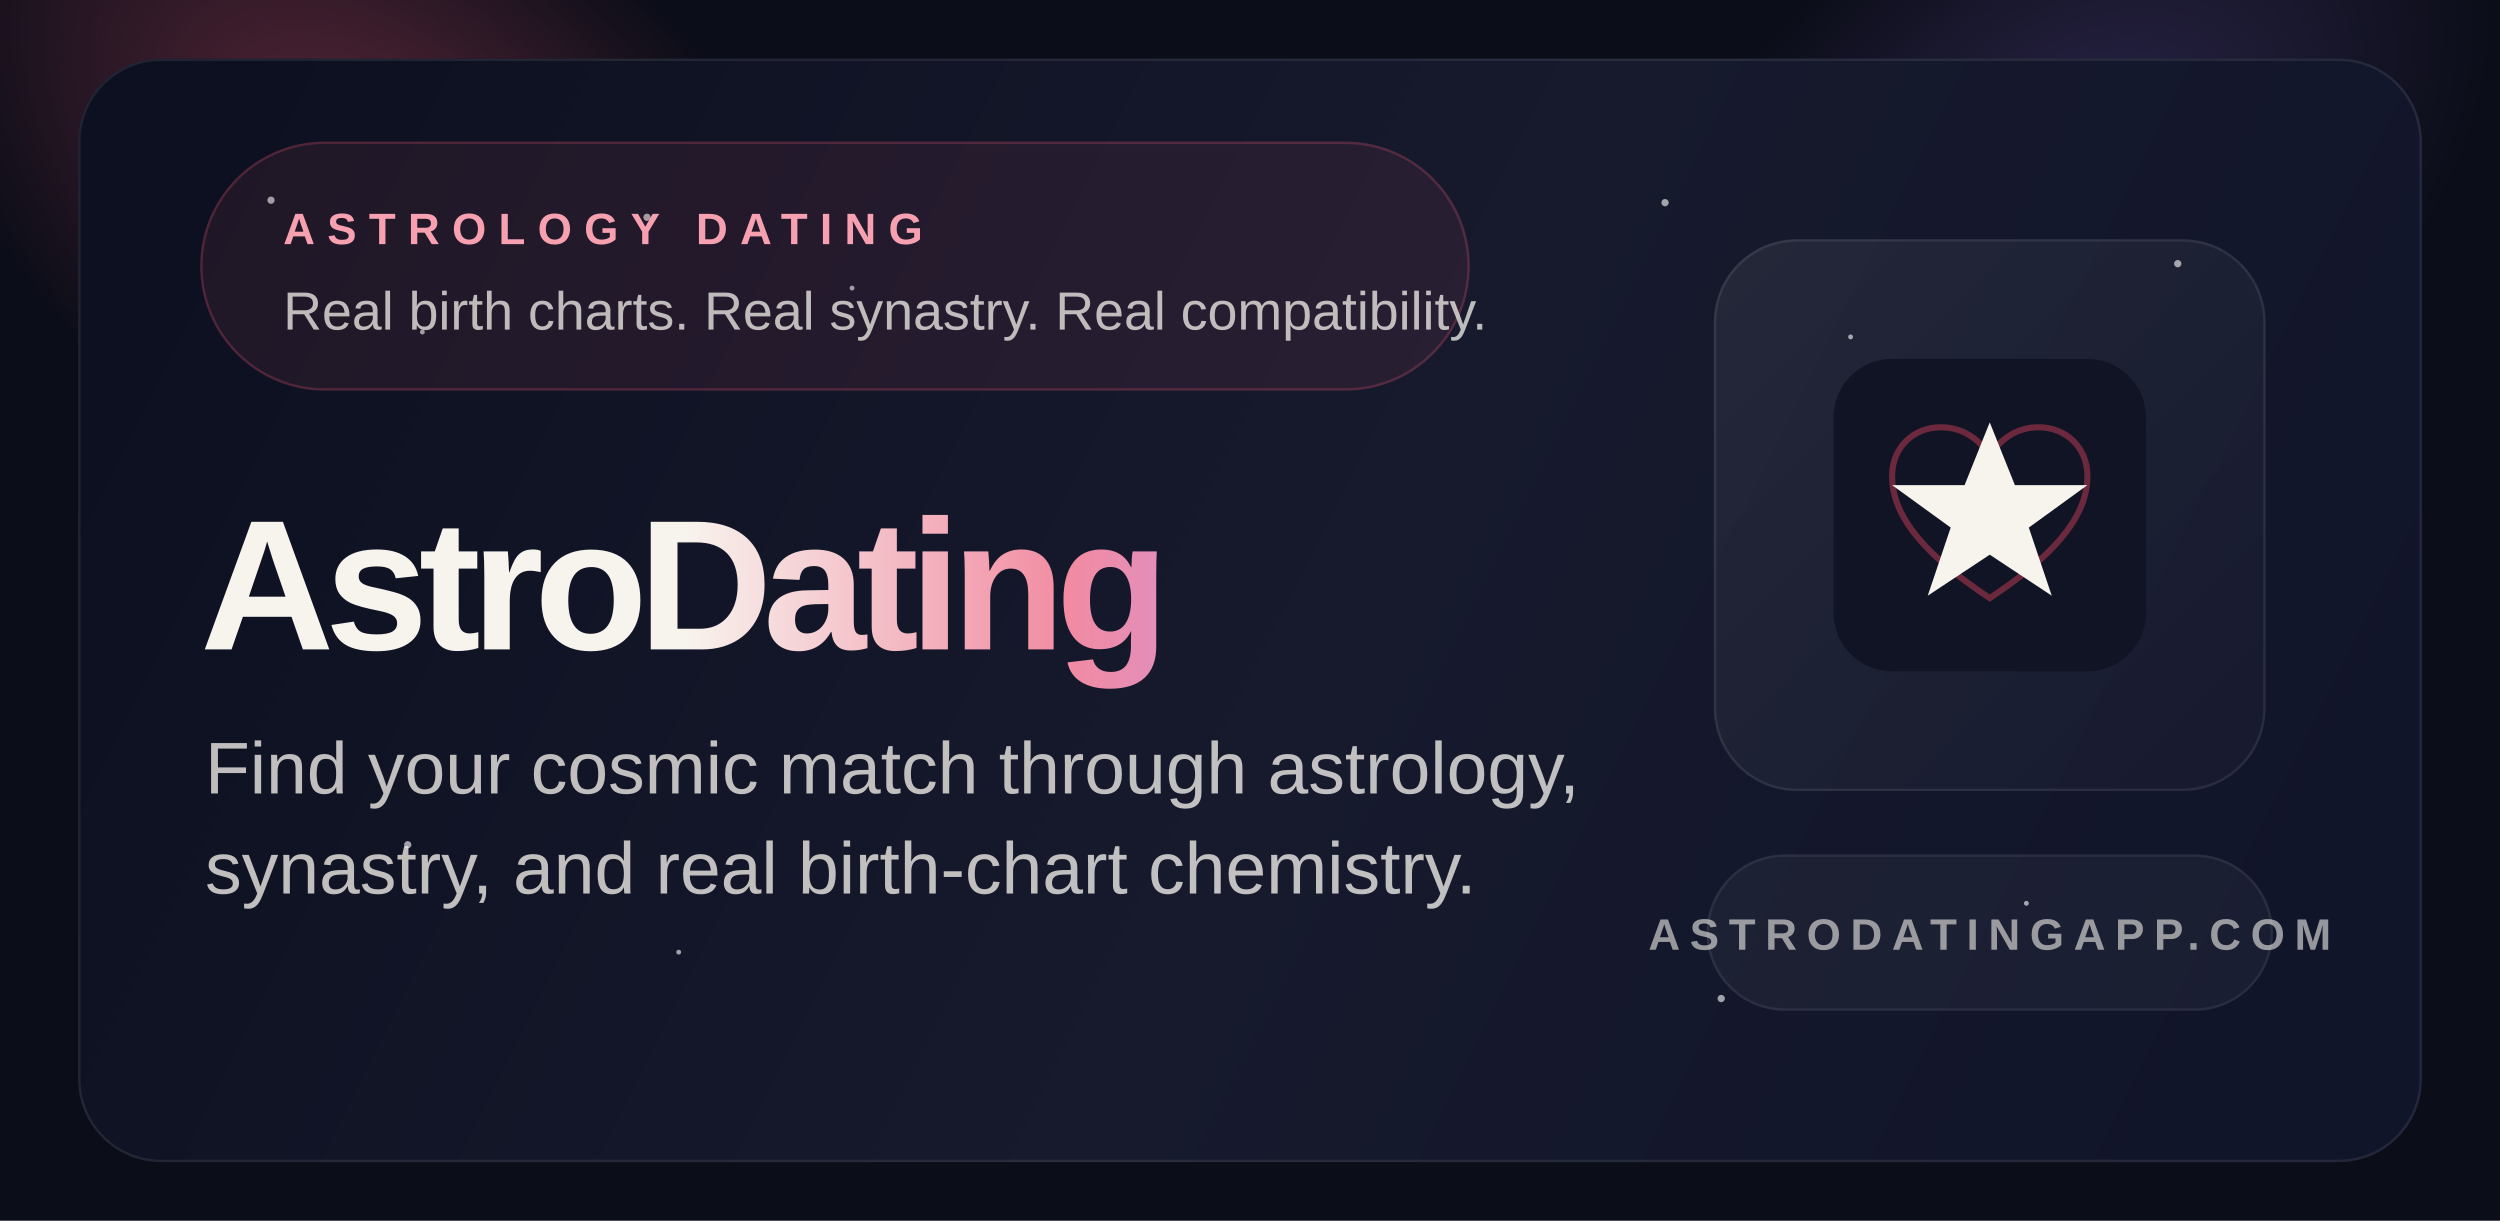
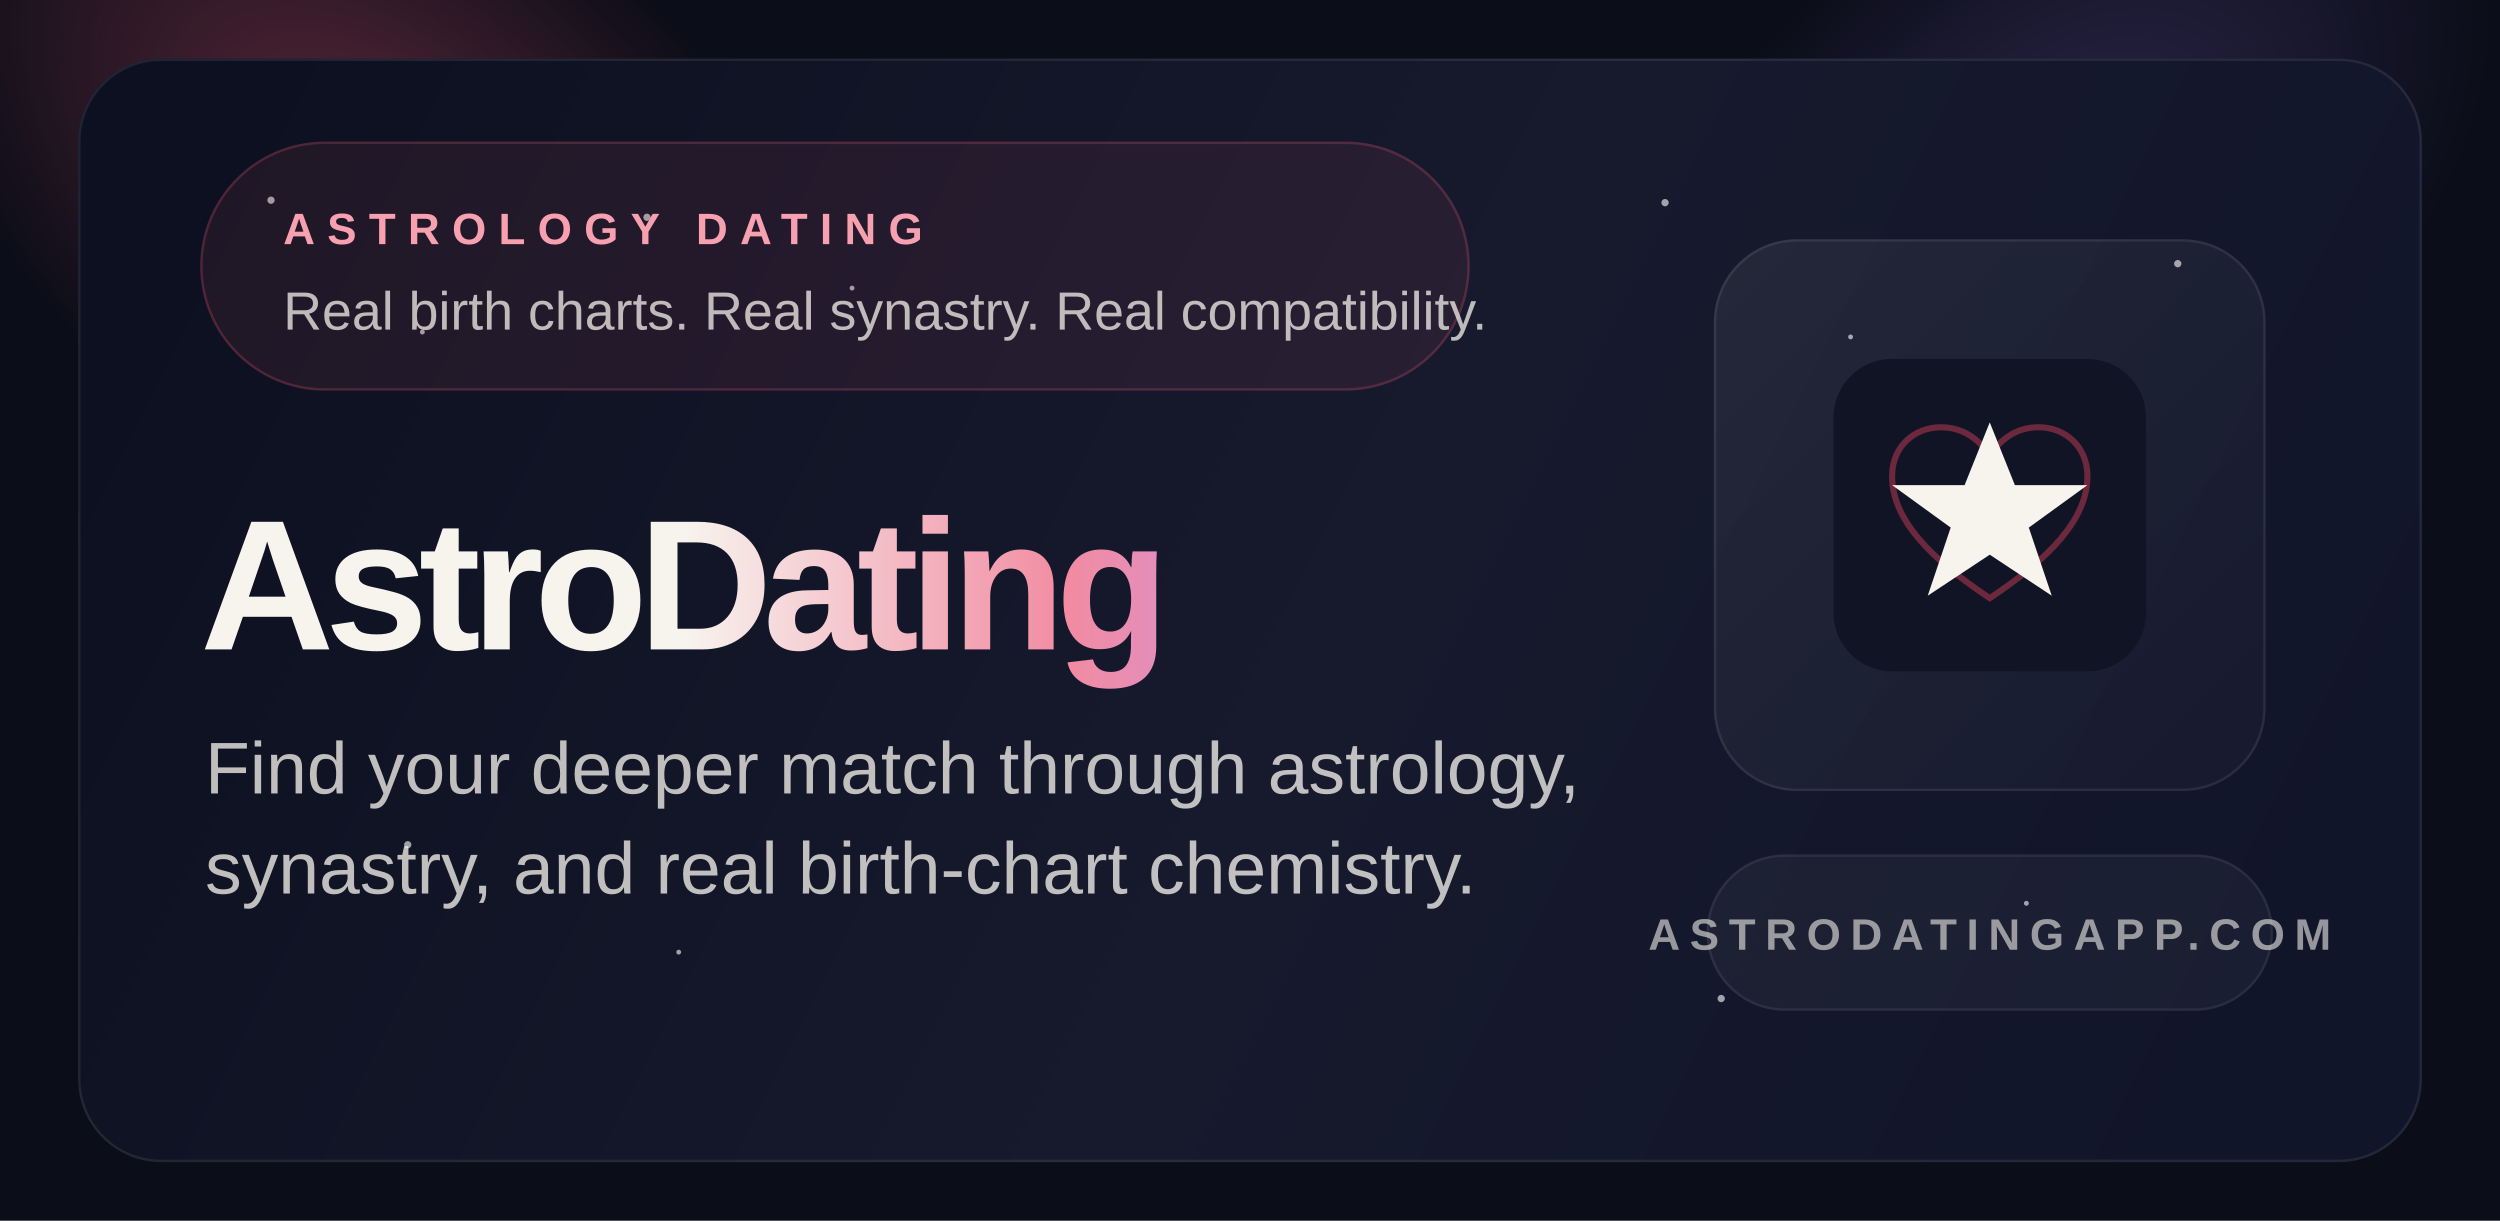
<svg xmlns="http://www.w3.org/2000/svg" width="1024" height="500" viewBox="0 0 1024 500" fill="none">
  <defs>
    <linearGradient id="bg" x1="92" y1="46" x2="913" y2="457" gradientUnits="userSpaceOnUse">
      <stop stop-color="#0D1020" />
      <stop offset="0.55" stop-color="#171A2D" />
      <stop offset="1" stop-color="#11152A" />
    </linearGradient>
    <radialGradient id="glowLeft" cx="0" cy="0" r="1" gradientUnits="userSpaceOnUse" gradientTransform="translate(154 76) rotate(39.0448) scale(221.994 132.515)">
      <stop stop-color="#F55978" stop-opacity="0.34" />
      <stop offset="1" stop-color="#F55978" stop-opacity="0" />
    </radialGradient>
    <radialGradient id="glowRight" cx="0" cy="0" r="1" gradientUnits="userSpaceOnUse" gradientTransform="translate(846 74) rotate(141.605) scale(202.748 127.632)">
      <stop stop-color="#A07DFF" stop-opacity="0.22" />
      <stop offset="1" stop-color="#A07DFF" stop-opacity="0" />
    </radialGradient>
    <linearGradient id="wordmark" x1="197" y1="266" x2="502" y2="266" gradientUnits="userSpaceOnUse">
      <stop stop-color="#F7F4EE" />
      <stop offset="0.52" stop-color="#F28BA2" />
      <stop offset="1" stop-color="#B996FF" />
    </linearGradient>
    <linearGradient id="panel" x1="0" y1="0" x2="1" y2="1">
      <stop stop-color="white" stop-opacity="0.06" />
      <stop offset="1" stop-color="white" stop-opacity="0.02" />
    </linearGradient>
  </defs>
  <rect width="1024" height="500" rx="0" fill="#0B0D18" />
  <rect width="1024" height="500" fill="url(#glowLeft)" />
  <rect width="1024" height="500" fill="url(#glowRight)" />
  <rect x="32" y="24" width="960" height="452" rx="34" fill="url(#bg)" />
  <rect x="32.5" y="24.5" width="959" height="451" rx="33.5" stroke="white" stroke-opacity="0.08" />
  <g opacity="0.6" fill="white">
    <circle cx="111" cy="82" r="1.5" />
    <circle cx="173" cy="136" r="1" />
    <circle cx="265" cy="89" r="1.5" />
    <circle cx="349" cy="118" r="1" />
    <circle cx="682" cy="83" r="1.5" />
    <circle cx="758" cy="138" r="1" />
    <circle cx="892" cy="108" r="1.5" />
    <circle cx="830" cy="370" r="1" />
    <circle cx="705" cy="409" r="1.5" />
    <circle cx="278" cy="390" r="1" />
    <circle cx="167" cy="346" r="1.5" />
  </g>
  <g transform="translate(82 58)">
    <rect x="0" y="0" width="520" height="102" rx="51" fill="#F55978" fill-opacity="0.08" />
    <rect x="0.5" y="0.5" width="519" height="101" rx="50.5" stroke="#F55978" stroke-opacity="0.22" />
    <text x="34" y="42" fill="#F6A0B0" font-family="Segoe UI, Arial, sans-serif" font-size="18" font-weight="700" letter-spacing="0.28em">ASTROLOGY DATING</text>
    <text x="34" y="77" fill="#F7F4EE" fill-opacity="0.74" font-family="Segoe UI, Arial, sans-serif" font-size="22" font-weight="500">Real birth charts. Real synastry. Real compatibility.</text>
  </g>
  <g transform="translate(82 188)">
    <text x="0" y="78" fill="url(#wordmark)" font-family="Segoe UI, Arial, sans-serif" font-size="76" font-weight="800" letter-spacing="-0.05em">AstroDating</text>
    <text x="2" y="137" fill="#F7F4EE" fill-opacity="0.76" font-family="Segoe UI, Arial, sans-serif" font-size="30" font-weight="500">
-       Find your cosmic match through astrology,
+       Find your deeper match through astrology,
    </text>
    <text x="2" y="178" fill="#F7F4EE" fill-opacity="0.76" font-family="Segoe UI, Arial, sans-serif" font-size="30" font-weight="500">
      synastry, and real birth-chart chemistry.
    </text>
  </g>
  <g transform="translate(702 98)">
    <rect x="0" y="0" width="226" height="226" rx="34" fill="url(#panel)" />
    <rect x="0.5" y="0.5" width="225" height="225" rx="33.5" stroke="white" stroke-opacity="0.08" />
    <g transform="translate(49 49)">
      <rect width="128" height="128" rx="24" fill="#111424" />
      <path d="M64 98C40 82 24 66 24 48C24 36 33 28 44 28C53 28 60 33 64 40C68 33 75 28 84 28C95 28 104 36 104 48C104 66 88 82 64 98Z" stroke="#E94560" stroke-width="2.5" stroke-opacity="0.42" fill="none" />
      <path d="M64 26L74.3 51.7H104L80 69.1L89.4 97L64 80.2L38.6 97L48 69.1L24 51.7H53.7L64 26Z" fill="#F7F4EE" />
    </g>
  </g>
  <g transform="translate(699 350)">
    <rect x="0" y="0" width="232" height="64" rx="32" fill="#FFFFFF" fill-opacity="0.04" />
    <rect x="0.5" y="0.5" width="231" height="63" rx="31.5" stroke="white" stroke-opacity="0.07" />
    <text x="116" y="39" text-anchor="middle" fill="#F7F4EE" fill-opacity="0.58" font-family="Segoe UI, Arial, sans-serif" font-size="18" font-weight="700" letter-spacing="0.22em">ASTRODATINGAPP.COM</text>
  </g>
</svg>
